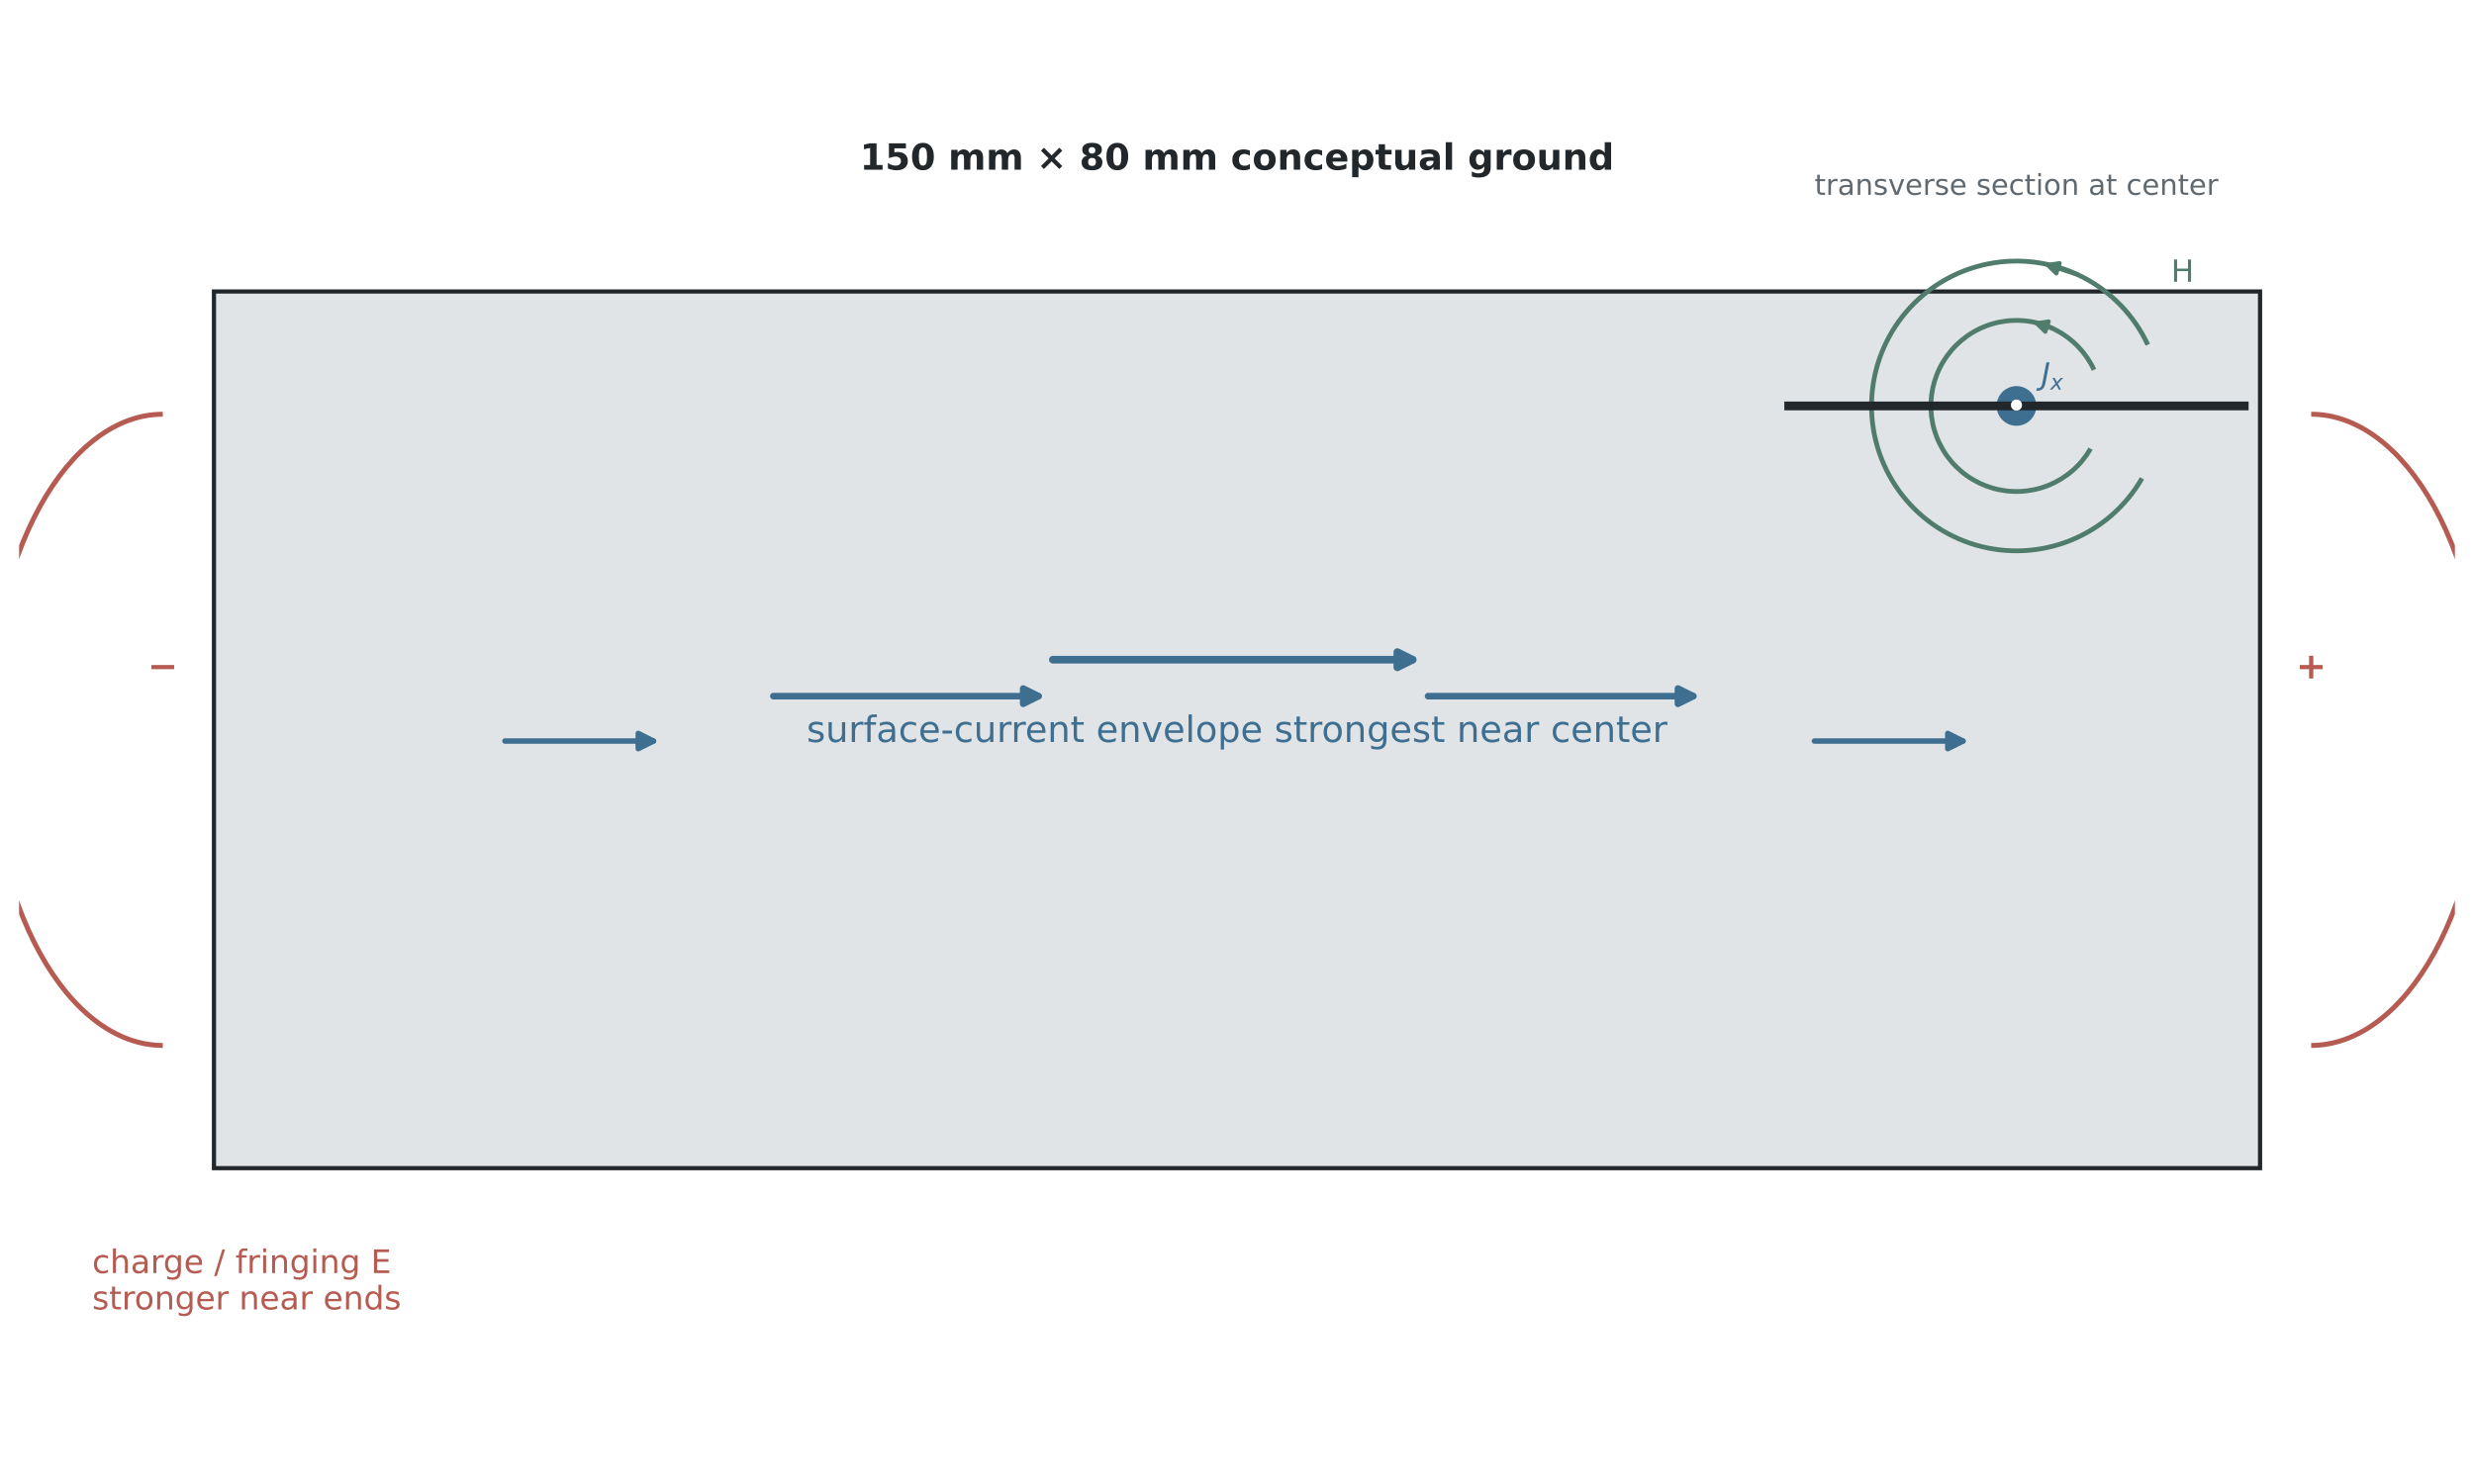
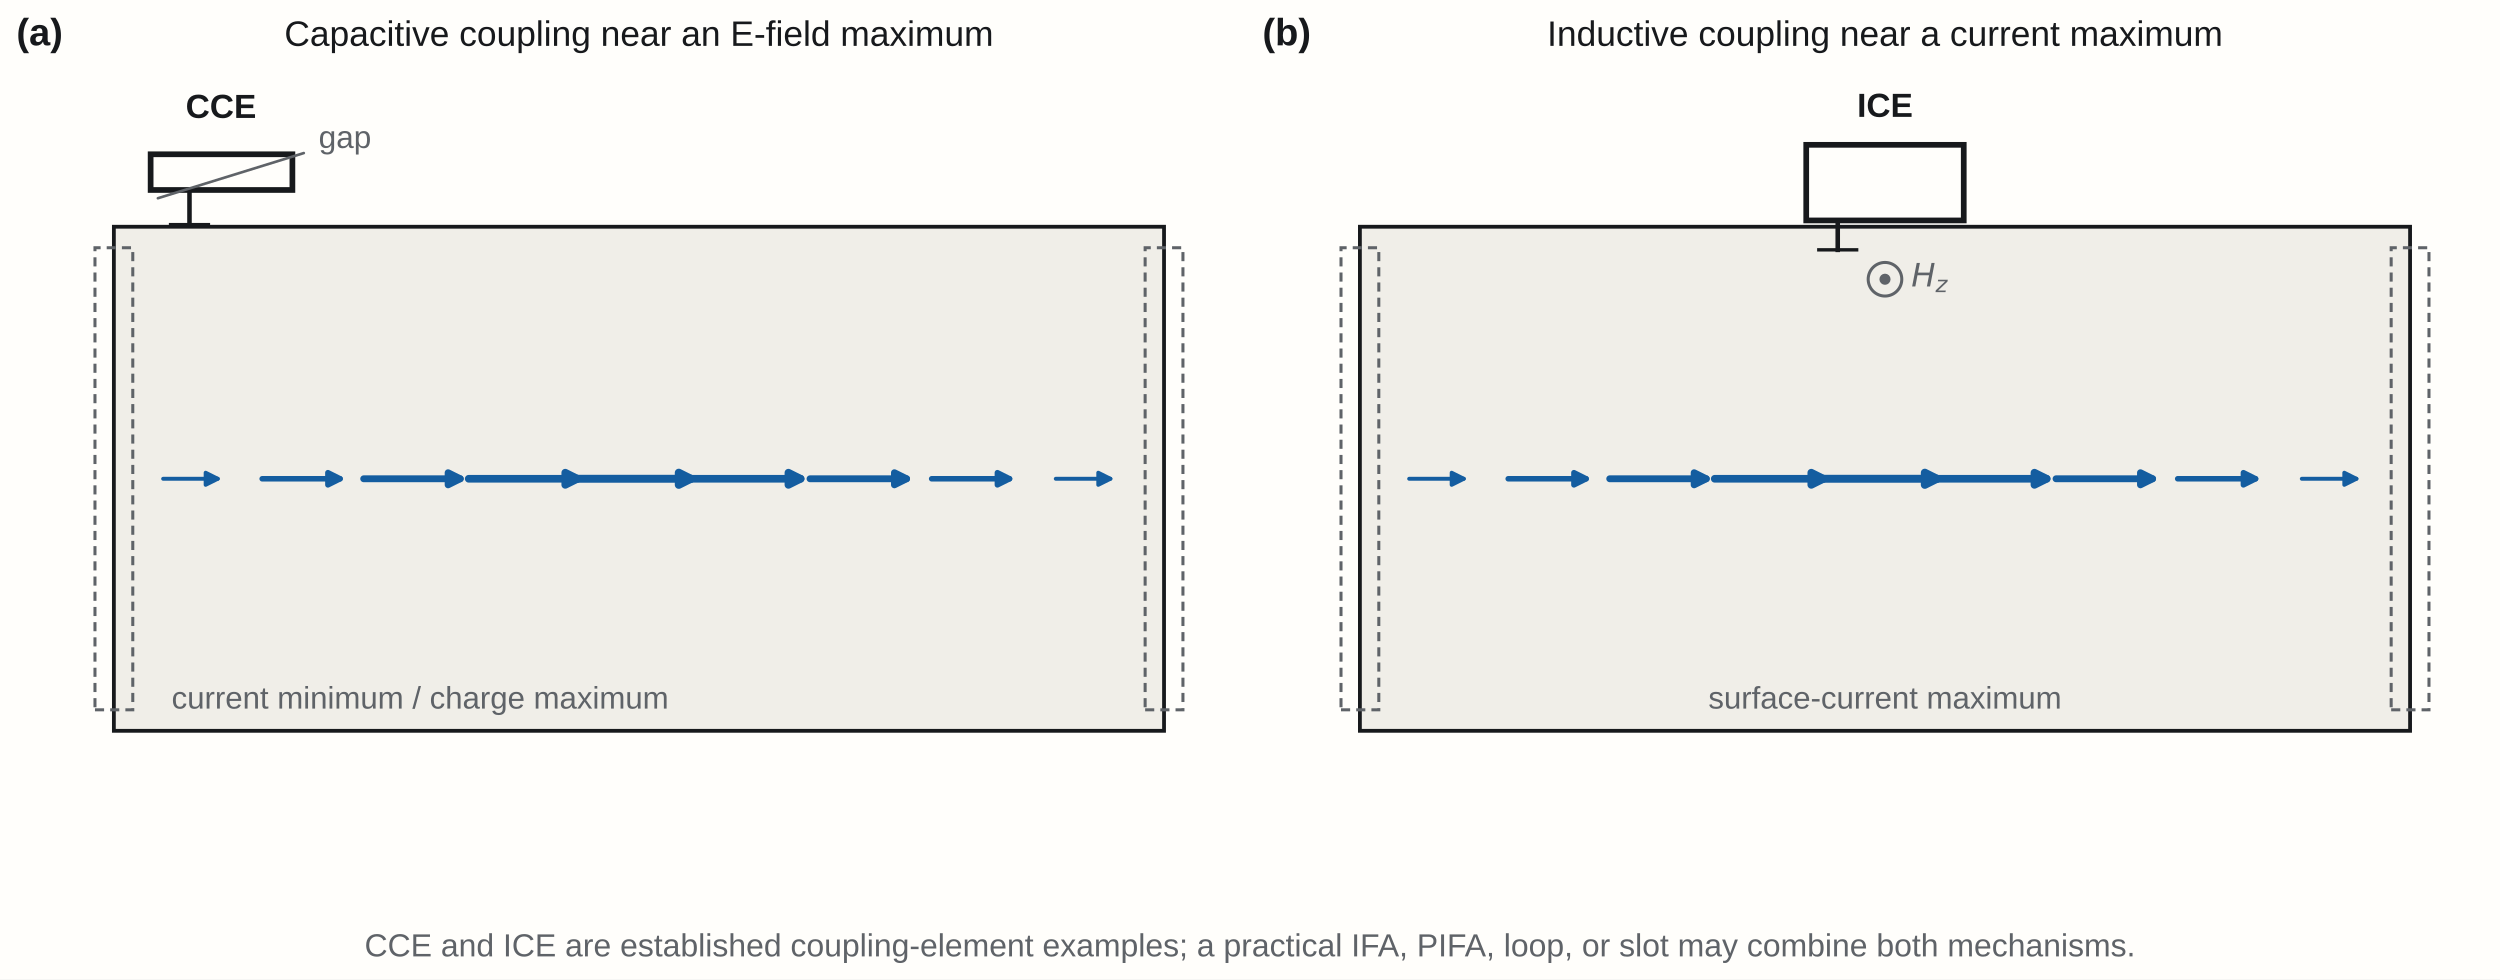
- <svg xmlns="http://www.w3.org/2000/svg" width="648pt" height="388.8pt" viewBox="0 0 648 388.8" version="1.1">
+ <svg xmlns="http://www.w3.org/2000/svg" width="657.84pt" height="257.721pt" viewBox="0 0 657.84 257.721" version="1.1">
  <defs>
    <style type="text/css">*{stroke-linejoin: round; stroke-linecap: butt}</style>
  </defs>
  <g id="figure_1">
    <g id="patch_1">
-       <path d="M 0 388.8 L 648 388.8 L 648 0 L 0 0 z " style="fill: #ffffff" />
+       <path d="M 0 257.721  L 657.84 257.721  L 657.84 0  L 0 0  z " style="fill: #fffefb" />
    </g>
    <g id="axes_1">
      <g id="patch_2">
-         <path d="M 56.04 306.05 L 591.96 306.05 L 591.96 76.37 L 56.04 76.37 z " clip-path="url(#pb5042eb9fe)" style="fill: #e1e4e6; stroke: #22272b; stroke-width: 1.1; stroke-linejoin: miter" />
+         <path d="M 29.964 192.304  L 306.3 192.304  L 306.3 59.663  L 29.964 59.663  z " clip-path="url(#p195100ed6a)" style="fill: #f0eee8; stroke: #17191c; stroke-linejoin: miter" />
      </g>
      <g id="patch_3">
-         <path d="M 132.248 194.15 Q 152.506 194.15 171.176 194.15 " clip-path="url(#pb5042eb9fe)" style="fill: none; stroke: #3e6f91; stroke-width: 1.42; stroke-linecap: round" />
-         <path d="M 167.176 192.15 L 171.176 194.15 L 167.176 196.15 z " clip-path="url(#pb5042eb9fe)" style="fill: #3e6f91; stroke: #3e6f91; stroke-width: 1.42; stroke-linecap: round" />
+         <path d="M 42.923 125.983  Q 50.689 125.983 57.307 125.983  " clip-path="url(#p195100ed6a)" style="fill: none; stroke: #145da0; stroke-width: 1.027; stroke-linecap: round" />
+         <path d="M 54.107 124.383  L 57.307 125.983  L 54.107 127.583  z " clip-path="url(#p195100ed6a)" style="fill: #145da0; stroke: #145da0; stroke-width: 1.027; stroke-linecap: round" />
      </g>
      <g id="patch_4">
-         <path d="M 202.561 182.39 Q 238.253 182.39 272 182.39 " clip-path="url(#pb5042eb9fe)" style="fill: none; stroke: #3e6f91; stroke-width: 1.74; stroke-linecap: round" />
-         <path d="M 268 180.39 L 272 182.39 L 268 184.39 z " clip-path="url(#pb5042eb9fe)" style="fill: #3e6f91; stroke: #3e6f91; stroke-width: 1.74; stroke-linecap: round" />
+         <path d="M 68.989 125.983  Q 80.05 125.983 89.484 125.983  " clip-path="url(#p195100ed6a)" style="fill: none; stroke: #145da0; stroke-width: 1.455; stroke-linecap: round" />
+         <path d="M 86.284 124.383  L 89.484 125.983  L 86.284 127.583  z " clip-path="url(#p195100ed6a)" style="fill: #145da0; stroke: #145da0; stroke-width: 1.455; stroke-linecap: round" />
      </g>
      <g id="patch_5">
-         <path d="M 275.767 172.836 Q 324 172.836 369.997 172.836 " clip-path="url(#pb5042eb9fe)" style="fill: none; stroke: #3e6f91; stroke-width: 2; stroke-linecap: round" />
-         <path d="M 365.997 170.836 L 369.997 172.836 L 365.997 174.836 z " clip-path="url(#pb5042eb9fe)" style="fill: #3e6f91; stroke: #3e6f91; stroke-width: 2; stroke-linecap: round" />
+         <path d="M 95.697 125.983  Q 109.411 125.983 121.113 125.983  " clip-path="url(#p195100ed6a)" style="fill: none; stroke: #145da0; stroke-width: 1.799; stroke-linecap: round" />
+         <path d="M 117.913 124.383  L 121.113 125.983  L 117.913 127.583  z " clip-path="url(#p195100ed6a)" style="fill: #145da0; stroke: #145da0; stroke-width: 1.799; stroke-linecap: round" />
      </g>
      <g id="patch_6">
-         <path d="M 374.055 182.39 Q 409.747 182.39 443.494 182.39 " clip-path="url(#pb5042eb9fe)" style="fill: none; stroke: #3e6f91; stroke-width: 1.74; stroke-linecap: round" />
-         <path d="M 439.494 180.39 L 443.494 182.39 L 439.494 184.39 z " clip-path="url(#pb5042eb9fe)" style="fill: #3e6f91; stroke: #3e6f91; stroke-width: 1.74; stroke-linecap: round" />
+         <path d="M 123.339 125.983  Q 138.771 125.983 151.943 125.983  " clip-path="url(#p195100ed6a)" style="fill: none; stroke: #145da0; stroke-width: 2.023; stroke-linecap: round" />
+         <path d="M 148.743 124.383  L 151.943 125.983  L 148.743 127.583  z " clip-path="url(#p195100ed6a)" style="fill: #145da0; stroke: #145da0; stroke-width: 2.023; stroke-linecap: round" />
      </g>
      <g id="patch_7">
-         <path d="M 475.236 194.15 Q 495.494 194.15 514.164 194.15 " clip-path="url(#pb5042eb9fe)" style="fill: none; stroke: #3e6f91; stroke-width: 1.42; stroke-linecap: round" />
-         <path d="M 510.164 192.15 L 514.164 194.15 L 510.164 196.15 z " clip-path="url(#pb5042eb9fe)" style="fill: #3e6f91; stroke: #3e6f91; stroke-width: 1.42; stroke-linecap: round" />
+         <path d="M 152.105 125.983  Q 168.132 125.983 181.812 125.983  " clip-path="url(#p195100ed6a)" style="fill: none; stroke: #145da0; stroke-width: 2.1; stroke-linecap: round" />
+         <path d="M 178.612 124.383  L 181.812 125.983  L 178.612 127.583  z " clip-path="url(#p195100ed6a)" style="fill: #145da0; stroke: #145da0; stroke-width: 2.1; stroke-linecap: round" />
      </g>
      <g id="patch_8">
-         <path d="M 42.642 108.525 C 30.566 108.525 18.971 117.243 10.431 132.743 C 1.892 148.244 -2.911 169.289 -2.911 191.21 C -2.911 213.131 1.892 234.176 10.431 249.677 C 18.971 265.177 30.566 273.895 42.642 273.895 " clip-path="url(#pb5042eb9fe)" style="fill: none; stroke: #b65b52; stroke-width: 1.3; stroke-linejoin: miter" />
+         <path d="M 182.06 125.983  Q 197.493 125.983 210.664 125.983  " clip-path="url(#p195100ed6a)" style="fill: none; stroke: #145da0; stroke-width: 2.023; stroke-linecap: round" />
+         <path d="M 207.464 124.383  L 210.664 125.983  L 207.464 127.583  z " clip-path="url(#p195100ed6a)" style="fill: #145da0; stroke: #145da0; stroke-width: 2.023; stroke-linecap: round" />
      </g>
      <g id="patch_9">
-         <path d="M 605.358 273.895 C 617.434 273.895 629.029 265.177 637.569 249.677 C 646.108 234.176 650.911 213.131 650.911 191.21 C 650.911 169.289 646.108 148.244 637.569 132.743 C 629.029 117.243 617.434 108.525 605.358 108.525 " clip-path="url(#pb5042eb9fe)" style="fill: none; stroke: #b65b52; stroke-width: 1.3; stroke-linejoin: miter" />
+         <path d="M 213.14 125.983  Q 226.854 125.983 238.556 125.983  " clip-path="url(#p195100ed6a)" style="fill: none; stroke: #145da0; stroke-width: 1.799; stroke-linecap: round" />
+         <path d="M 235.356 124.383  L 238.556 125.983  L 235.356 127.583  z " clip-path="url(#p195100ed6a)" style="fill: #145da0; stroke: #145da0; stroke-width: 1.799; stroke-linecap: round" />
+       </g>
+       <g id="patch_10">
+         <path d="M 245.154 125.983  Q 256.214 125.983 265.649 125.983  " clip-path="url(#p195100ed6a)" style="fill: none; stroke: #145da0; stroke-width: 1.455; stroke-linecap: round" />
+         <path d="M 262.449 124.383  L 265.649 125.983  L 262.449 127.583  z " clip-path="url(#p195100ed6a)" style="fill: #145da0; stroke: #145da0; stroke-width: 1.455; stroke-linecap: round" />
+       </g>
+       <g id="patch_11">
+         <path d="M 277.809 125.983  Q 285.575 125.983 292.193 125.983  " clip-path="url(#p195100ed6a)" style="fill: none; stroke: #145da0; stroke-width: 1.027; stroke-linecap: round" />
+         <path d="M 288.993 124.383  L 292.193 125.983  L 288.993 127.583  z " clip-path="url(#p195100ed6a)" style="fill: #145da0; stroke: #145da0; stroke-width: 1.027; stroke-linecap: round" />
+       </g>
+       <g id="patch_12">
+         <path d="M 24.99 186.777  L 34.938 186.777  L 34.938 65.189  L 24.99 65.189  L 24.99 186.777  z " clip-path="url(#p195100ed6a)" style="fill: none; stroke-dasharray: 2.4,1.6; stroke-dashoffset: 0; stroke: #5f6368; stroke-width: 0.8; stroke-linejoin: miter" />
+       </g>
+       <g id="patch_13">
+         <path d="M 301.326 186.777  L 311.274 186.777  L 311.274 65.189  L 301.326 65.189  L 301.326 186.777  z " clip-path="url(#p195100ed6a)" style="fill: none; stroke-dasharray: 2.4,1.6; stroke-dashoffset: 0; stroke: #5f6368; stroke-width: 0.8; stroke-linejoin: miter" />
+       </g>
+       <g id="patch_14">
+         <path d="M 39.636 49.991  L 76.941 49.991  L 76.941 40.595  L 39.636 40.595  z " clip-path="url(#p195100ed6a)" style="fill: #fffefb; stroke: #17191c; stroke-width: 1.5; stroke-linejoin: miter" />
+       </g>
+       <g id="line2d_1">
+         <path d="M 49.86 59.11  L 49.86 49.991  " clip-path="url(#p195100ed6a)" style="fill: none; stroke: #17191c; stroke-width: 1.2; stroke-linecap: square" />
+       </g>
+       <g id="line2d_2">
+         <path d="M 44.886 59.11  L 54.834 59.11  " clip-path="url(#p195100ed6a)" style="fill: none; stroke: #17191c; stroke-width: 0.9; stroke-linecap: square" />
      </g>
      <g id="text_1">
-         <text style="font-weight: 700; font-size: 9.5px; font-family: 'DejaVu Sans'; text-anchor: middle; fill: #b65b52" x="42.642" y="177.754" transform="rotate(-0 42.64235 177.7538)">−</text>
+         <text style="font-weight: 700; font-size: 10px; font-family: 'Liberation Sans'; text-anchor: start; fill: #17191c" x="4.32" y="11.918" transform="rotate(-0 4.32 11.91844)">(a)</text>
      </g>
      <g id="text_2">
-         <text style="font-weight: 700; font-size: 9.5px; font-family: 'DejaVu Sans'; text-anchor: middle; fill: #b65b52" x="605.358" y="177.754" transform="rotate(-0 605.3576 177.7538)">+</text>
+         <text style="font-size: 9.3px; font-family: 'Liberation Sans'; text-anchor: middle; fill: #17191c" x="168.132" y="12.064" transform="rotate(-0 168.1321 12.06402)">Capacitive coupling near an E-field maximum</text>
+       </g>
+       <g id="patch_15">
+         <path d="M 79.938 40.277  Q 60.742 46.22 41.547 52.163  " style="fill: none; stroke: #5f6368; stroke-width: 0.7; stroke-linecap: round" />
      </g>
      <g id="text_3">
-         <text style="font-weight: 700; font-size: 9.5px; font-family: 'DejaVu Sans'; text-anchor: middle; fill: #22272b" x="324" y="44.47" transform="rotate(-0 324 44.47019)">150 mm × 80 mm conceptual ground</text>
+         <text style="font-size: 8.3px; font-family: 'Liberation Sans'; text-anchor: start; fill: #5f6368" x="83.85" y="38.937" transform="rotate(-0 83.84956 38.93747)">gap</text>
      </g>
      <g id="text_4">
-         <text style="font-size: 9.5px; font-family: 'DejaVu Sans'; text-anchor: middle; fill: #3e6f91" x="324" y="194.4" transform="rotate(-0 324 194.4)">surface-current envelope strongest near center</text>
+         <text style="font-weight: 700; font-size: 8.8px; font-family: 'Liberation Sans'; text-anchor: middle; fill: #17191c" x="58.15" y="31.028" transform="rotate(-0 58.15029 31.02795)">CCE</text>
      </g>
      <g id="text_5">
-         <text style="font-size: 8.5px; font-family: 'DejaVu Sans'; fill: #b65b52" transform="translate(24.14038 333.5357)">charge / fringing E</text>
-         <text style="font-size: 8.5px; font-family: 'DejaVu Sans'; fill: #b65b52" transform="translate(24.14038 343.0538)">stronger near ends</text>
+         <text style="font-size: 8.2px; font-family: 'Liberation Sans'; text-anchor: start; fill: #5f6368" x="45.162" y="186.454" transform="rotate(-0 45.16249 186.4537)">current minimum / charge maximum</text>
      </g>
-       <g id="axes_2">
-         <g id="patch_10">
-           <path d="M 528.16 111.056 C 529.406 111.056 530.602 110.561 531.483 109.679 C 532.364 108.798 532.86 107.603 532.86 106.356 C 532.86 105.11 532.364 103.914 531.483 103.033 C 530.602 102.151 529.406 101.656 528.16 101.656 C 526.913 101.656 525.718 102.151 524.836 103.033 C 523.955 103.914 523.46 105.11 523.46 106.356 C 523.46 107.603 523.955 108.798 524.836 109.679 C 525.718 110.561 526.913 111.056 528.16 111.056 z " clip-path="url(#pf9a66b3c8c)" style="fill: #3e6f91; stroke: #3e6f91; stroke-linejoin: miter" />
-         </g>
-         <g id="patch_11">
-           <path d="M 548.475 96.883 C 547.422 94.625 546 92.558 544.267 90.768 C 542.534 88.977 540.515 87.488 538.292 86.362 C 536.07 85.236 533.675 84.488 531.207 84.149 C 528.738 83.81 526.23 83.886 523.787 84.372 C 521.343 84.858 518.997 85.748 516.847 87.006 C 514.696 88.263 512.769 89.87 511.147 91.762 C 509.525 93.653 508.229 95.801 507.313 98.118 C 506.398 100.435 505.875 102.889 505.766 105.378 C 505.657 107.868 505.964 110.358 506.675 112.746 C 507.385 115.134 508.488 117.387 509.94 119.412 C 511.391 121.438 513.17 123.207 515.203 124.647 C 517.236 126.087 519.495 127.178 521.887 127.876 C 524.279 128.573 526.771 128.866 529.26 128.744 C 531.748 128.622 534.199 128.086 536.511 127.157 C 538.823 126.229 540.965 124.922 542.847 123.289 C 544.729 121.656 546.326 119.721 547.572 117.564 " clip-path="url(#pf9a66b3c8c)" style="fill: none; stroke: #4f7c6b; stroke-width: 1.25; stroke-linejoin: miter" />
-         </g>
-         <g id="patch_12">
-           <path d="M 537.633 86.041 Q 534.973 85.185 533.483 84.706 " clip-path="url(#pf9a66b3c8c)" style="fill: none; stroke: #4f7c6b; stroke-width: 1.1; stroke-linecap: round" />
-           <path d="M 535.72 86.896 L 533.483 84.706 L 536.577 84.231 z " clip-path="url(#pf9a66b3c8c)" style="fill: #4f7c6b; stroke: #4f7c6b; stroke-width: 1.1; stroke-linecap: round" />
-         </g>
-         <g id="patch_13">
-           <path d="M 562.564 90.313 C 560.781 86.489 558.372 82.989 555.438 79.956 C 552.503 76.924 549.084 74.403 545.32 72.495 C 541.556 70.588 537.5 69.321 533.32 68.748 C 529.139 68.174 524.892 68.301 520.754 69.125 C 516.615 69.948 512.643 71.455 509 73.585 C 505.358 75.715 502.095 78.437 499.348 81.64 C 496.6 84.842 494.406 88.481 492.855 92.405 C 491.305 96.329 490.419 100.485 490.235 104.7 C 490.051 108.916 490.571 113.133 491.774 117.177 C 492.977 121.222 494.845 125.038 497.303 128.468 C 499.761 131.897 502.774 134.894 506.217 137.333 C 509.66 139.772 513.486 141.62 517.537 142.801 C 521.588 143.981 525.808 144.478 530.022 144.271 C 534.237 144.064 538.388 143.156 542.303 141.584 C 546.219 140.012 549.846 137.798 553.033 135.033 C 556.221 132.268 558.925 128.991 561.035 125.337 " clip-path="url(#pf9a66b3c8c)" style="fill: none; stroke: #4f7c6b; stroke-width: 1.25; stroke-linejoin: miter" />
-         </g>
-         <g id="patch_14">
-           <path d="M 544.203 71.952 Q 539.697 70.502 536.363 69.429 " clip-path="url(#pf9a66b3c8c)" style="fill: none; stroke: #4f7c6b; stroke-width: 1.1; stroke-linecap: round" />
-           <path d="M 538.599 71.619 L 536.363 69.429 L 539.457 68.954 z " clip-path="url(#pf9a66b3c8c)" style="fill: #4f7c6b; stroke: #4f7c6b; stroke-width: 1.1; stroke-linecap: round" />
-         </g>
-         <g id="line2d_1">
-           <path d="M 468.507 106.356 L 587.813 106.356 " clip-path="url(#pf9a66b3c8c)" style="fill: none; stroke: #22272b; stroke-width: 2.3; stroke-linecap: square" />
-         </g>
-         <g id="text_6">
-           <text style="font-size: 10px; font-family: 'DejaVu Sans'; text-anchor: middle; fill: #ffffff" x="528.16" y="109.839" transform="rotate(-0 528.1597 109.8386)">•</text>
-         </g>
-         <g id="text_7">
-           <text style="font-size: 7.5px; font-family: 'DejaVu Sans'; text-anchor: middle; fill: #606970" x="528.16" y="51.042" transform="rotate(-0 528.1597 51.04158)">transverse section at center</text>
-         </g>
-         <g id="text_8">
-           <g style="fill: #3e6f91" transform="translate(534.6673 100.9331)">
-             <text>
-               <tspan x="0" y="-0.172" style="font-style: oblique; font-size: 8px; font-family: 'DejaVu Sans'; fill: #3e6f91">J</tspan>
-               <tspan x="2.359" y="1.141" style="font-style: oblique; font-size: 5.6px; font-family: 'DejaVu Sans'; fill: #3e6f91">x</tspan>
-             </text>
-           </g>
-         </g>
-         <g id="text_9">
-           <text style="font-size: 8px; font-family: 'DejaVu Sans'; text-anchor: start; fill: #4f7c6b" x="568.651" y="73.818" transform="rotate(-0 568.6514 73.81815)">H</text>
+     </g>
+     <g id="axes_2">
+       <g id="patch_16">
+         <path d="M 357.84 192.304  L 634.176 192.304  L 634.176 59.663  L 357.84 59.663  z " clip-path="url(#p822fe31562)" style="fill: #f0eee8; stroke: #17191c; stroke-linejoin: miter" />
+       </g>
+       <g id="patch_17">
+         <path d="M 370.799 125.983  Q 378.565 125.983 385.183 125.983  " clip-path="url(#p822fe31562)" style="fill: none; stroke: #145da0; stroke-width: 1.027; stroke-linecap: round" />
+         <path d="M 381.983 124.383  L 385.183 125.983  L 381.983 127.583  z " clip-path="url(#p822fe31562)" style="fill: #145da0; stroke: #145da0; stroke-width: 1.027; stroke-linecap: round" />
+       </g>
+       <g id="patch_18">
+         <path d="M 396.865 125.983  Q 407.926 125.983 417.36 125.983  " clip-path="url(#p822fe31562)" style="fill: none; stroke: #145da0; stroke-width: 1.455; stroke-linecap: round" />
+         <path d="M 414.16 124.383  L 417.36 125.983  L 414.16 127.583  z " clip-path="url(#p822fe31562)" style="fill: #145da0; stroke: #145da0; stroke-width: 1.455; stroke-linecap: round" />
+       </g>
+       <g id="patch_19">
+         <path d="M 423.573 125.983  Q 437.286 125.983 448.988 125.983  " clip-path="url(#p822fe31562)" style="fill: none; stroke: #145da0; stroke-width: 1.799; stroke-linecap: round" />
+         <path d="M 445.788 124.383  L 448.988 125.983  L 445.788 127.583  z " clip-path="url(#p822fe31562)" style="fill: #145da0; stroke: #145da0; stroke-width: 1.799; stroke-linecap: round" />
+       </g>
+       <g id="patch_20">
+         <path d="M 451.214 125.983  Q 466.647 125.983 479.818 125.983  " clip-path="url(#p822fe31562)" style="fill: none; stroke: #145da0; stroke-width: 2.023; stroke-linecap: round" />
+         <path d="M 476.618 124.383  L 479.818 125.983  L 476.618 127.583  z " clip-path="url(#p822fe31562)" style="fill: #145da0; stroke: #145da0; stroke-width: 2.023; stroke-linecap: round" />
+       </g>
+       <g id="patch_21">
+         <path d="M 479.98 125.983  Q 496.008 125.983 509.687 125.983  " clip-path="url(#p822fe31562)" style="fill: none; stroke: #145da0; stroke-width: 2.1; stroke-linecap: round" />
+         <path d="M 506.487 124.383  L 509.687 125.983  L 506.487 127.583  z " clip-path="url(#p822fe31562)" style="fill: #145da0; stroke: #145da0; stroke-width: 2.1; stroke-linecap: round" />
+       </g>
+       <g id="patch_22">
+         <path d="M 509.936 125.983  Q 525.369 125.983 538.54 125.983  " clip-path="url(#p822fe31562)" style="fill: none; stroke: #145da0; stroke-width: 2.023; stroke-linecap: round" />
+         <path d="M 535.34 124.383  L 538.54 125.983  L 535.34 127.583  z " clip-path="url(#p822fe31562)" style="fill: #145da0; stroke: #145da0; stroke-width: 2.023; stroke-linecap: round" />
+       </g>
+       <g id="patch_23">
+         <path d="M 541.015 125.983  Q 554.729 125.983 566.431 125.983  " clip-path="url(#p822fe31562)" style="fill: none; stroke: #145da0; stroke-width: 1.799; stroke-linecap: round" />
+         <path d="M 563.231 124.383  L 566.431 125.983  L 563.231 127.583  z " clip-path="url(#p822fe31562)" style="fill: #145da0; stroke: #145da0; stroke-width: 1.799; stroke-linecap: round" />
+       </g>
+       <g id="patch_24">
+         <path d="M 573.029 125.983  Q 584.09 125.983 593.524 125.983  " clip-path="url(#p822fe31562)" style="fill: none; stroke: #145da0; stroke-width: 1.455; stroke-linecap: round" />
+         <path d="M 590.324 124.383  L 593.524 125.983  L 590.324 127.583  z " clip-path="url(#p822fe31562)" style="fill: #145da0; stroke: #145da0; stroke-width: 1.455; stroke-linecap: round" />
+       </g>
+       <g id="patch_25">
+         <path d="M 605.685 125.983  Q 613.451 125.983 620.069 125.983  " clip-path="url(#p822fe31562)" style="fill: none; stroke: #145da0; stroke-width: 1.027; stroke-linecap: round" />
+         <path d="M 616.869 124.383  L 620.069 125.983  L 616.869 127.583  z " clip-path="url(#p822fe31562)" style="fill: #145da0; stroke: #145da0; stroke-width: 1.027; stroke-linecap: round" />
+       </g>
+       <g id="patch_26">
+         <path d="M 352.866 186.777  L 362.814 186.777  L 362.814 65.189  L 352.866 65.189  L 352.866 186.777  z " clip-path="url(#p822fe31562)" style="fill: none; stroke-dasharray: 2.4,1.6; stroke-dashoffset: 0; stroke: #5f6368; stroke-width: 0.8; stroke-linejoin: miter" />
+       </g>
+       <g id="patch_27">
+         <path d="M 629.202 186.777  L 639.15 186.777  L 639.15 65.189  L 629.202 65.189  L 629.202 186.777  z " clip-path="url(#p822fe31562)" style="fill: none; stroke-dasharray: 2.4,1.6; stroke-dashoffset: 0; stroke: #5f6368; stroke-width: 0.8; stroke-linejoin: miter" />
+       </g>
+       <g id="patch_28">
+         <path d="M 475.283 58.005  L 516.733 58.005  L 516.733 38.108  L 475.283 38.108  L 475.283 58.005  z " clip-path="url(#p822fe31562)" style="fill: none; stroke: #17191c; stroke-width: 1.5; stroke-linejoin: miter" />
+       </g>
+       <g id="patch_29">
+         <path d="M 496.008 77.901  C 497.18 77.901 498.305 77.435 499.134 76.606  C 499.963 75.777 500.429 74.652 500.429 73.479  C 500.429 72.307 499.963 71.182 499.134 70.353  C 498.305 69.524 497.18 69.058 496.008 69.058  C 494.835 69.058 493.711 69.524 492.881 70.353  C 492.052 71.182 491.586 72.307 491.586 73.479  C 491.586 74.652 492.052 75.777 492.881 76.606  C 493.711 77.435 494.835 77.901 496.008 77.901  L 496.008 77.901  z " clip-path="url(#p822fe31562)" style="fill: none; stroke: #5f6368; stroke-width: 0.8; stroke-linejoin: miter" />
+       </g>
+       <g id="patch_30">
+         <path d="M 496.008 74.447  C 496.264 74.447 496.51 74.345 496.692 74.163  C 496.873 73.982 496.975 73.736 496.975 73.479  C 496.975 73.223 496.873 72.977 496.692 72.796  C 496.51 72.614 496.264 72.512 496.008 72.512  C 495.751 72.512 495.505 72.614 495.324 72.796  C 495.143 72.977 495.041 73.223 495.041 73.479  C 495.041 73.736 495.143 73.982 495.324 74.163  C 495.505 74.345 495.751 74.447 496.008 74.447  z " clip-path="url(#p822fe31562)" style="fill: #5f6368; stroke: #5f6368; stroke-linejoin: miter" />
+       </g>
+       <g id="line2d_3">
+         <path d="M 483.573 65.742  L 483.573 58.005  " clip-path="url(#p822fe31562)" style="fill: none; stroke: #17191c; stroke-width: 1.2; stroke-linecap: square" />
+       </g>
+       <g id="line2d_4">
+         <path d="M 478.599 65.742  L 488.547 65.742  " clip-path="url(#p822fe31562)" style="fill: none; stroke: #17191c; stroke-width: 0.9; stroke-linecap: square" />
+       </g>
+       <g id="text_6">
+         <text style="font-weight: 700; font-size: 10px; font-family: 'Liberation Sans'; text-anchor: start; fill: #17191c" x="332.196" y="11.918" transform="rotate(-0 332.1958 11.91844)">(b)</text>
+       </g>
+       <g id="text_7">
+         <text style="font-size: 9.3px; font-family: 'Liberation Sans'; text-anchor: middle; fill: #17191c" x="496.008" y="12.064" transform="rotate(-0 496.0079 12.06402)">Inductive coupling near a current maximum</text>
+       </g>
+       <g id="text_8">
+         <text style="font-weight: 700; font-size: 8.8px; font-family: 'Liberation Sans'; text-anchor: middle; fill: #17191c" x="496.008" y="30.752" transform="rotate(-0 496.0079 30.75161)">ICE</text>
+       </g>
+       <g id="text_9">
+         <g style="fill: #5f6368" transform="translate(502.9163 75.82496)">
+           <text>
+             <tspan x="0" y="-0.438" style="font-style: oblique; font-size: 8.5px; font-family: 'DejaVu Sans'; fill: #5f6368">H</tspan>
+             <tspan x="6.392" y="1.039" style="font-style: oblique; font-size: 5.95px; font-family: 'DejaVu Sans'; fill: #5f6368">z</tspan>
+           </text>
        </g>
      </g>
+       <g id="text_10">
+         <text style="font-size: 8.2px; font-family: 'Liberation Sans'; text-anchor: middle; fill: #5f6368" x="496.008" y="186.454" transform="rotate(-0 496.0079 186.4537)">surface-current maximum</text>
+       </g>
+     </g>
+     <g id="text_11">
+       <text style="font-size: 8.4px; font-family: 'Liberation Sans'; text-anchor: middle; fill: #5f6368" x="328.92" y="251.654" transform="rotate(-0 328.9197 251.6545)">CCE and ICE are established coupling-element examples; a practical IFA, PIFA, loop, or slot may combine both mechanisms.</text>
    </g>
  </g>
  <defs>
-     <clipPath id="pb5042eb9fe">
-       <rect x="5" y="3" width="637.999" height="382.8" />
+     <clipPath id="p195100ed6a">
+       <rect x="10.62" y="19.594" width="315.023" height="186.527" />
    </clipPath>
-     <clipPath id="pf9a66b3c8c">
-       <rect x="448.623" y="41.28" width="159.074" height="130.152" />
+     <clipPath id="p822fe31562">
+       <rect x="338.496" y="19.594" width="315.023" height="186.527" />
    </clipPath>
  </defs>
</svg>
